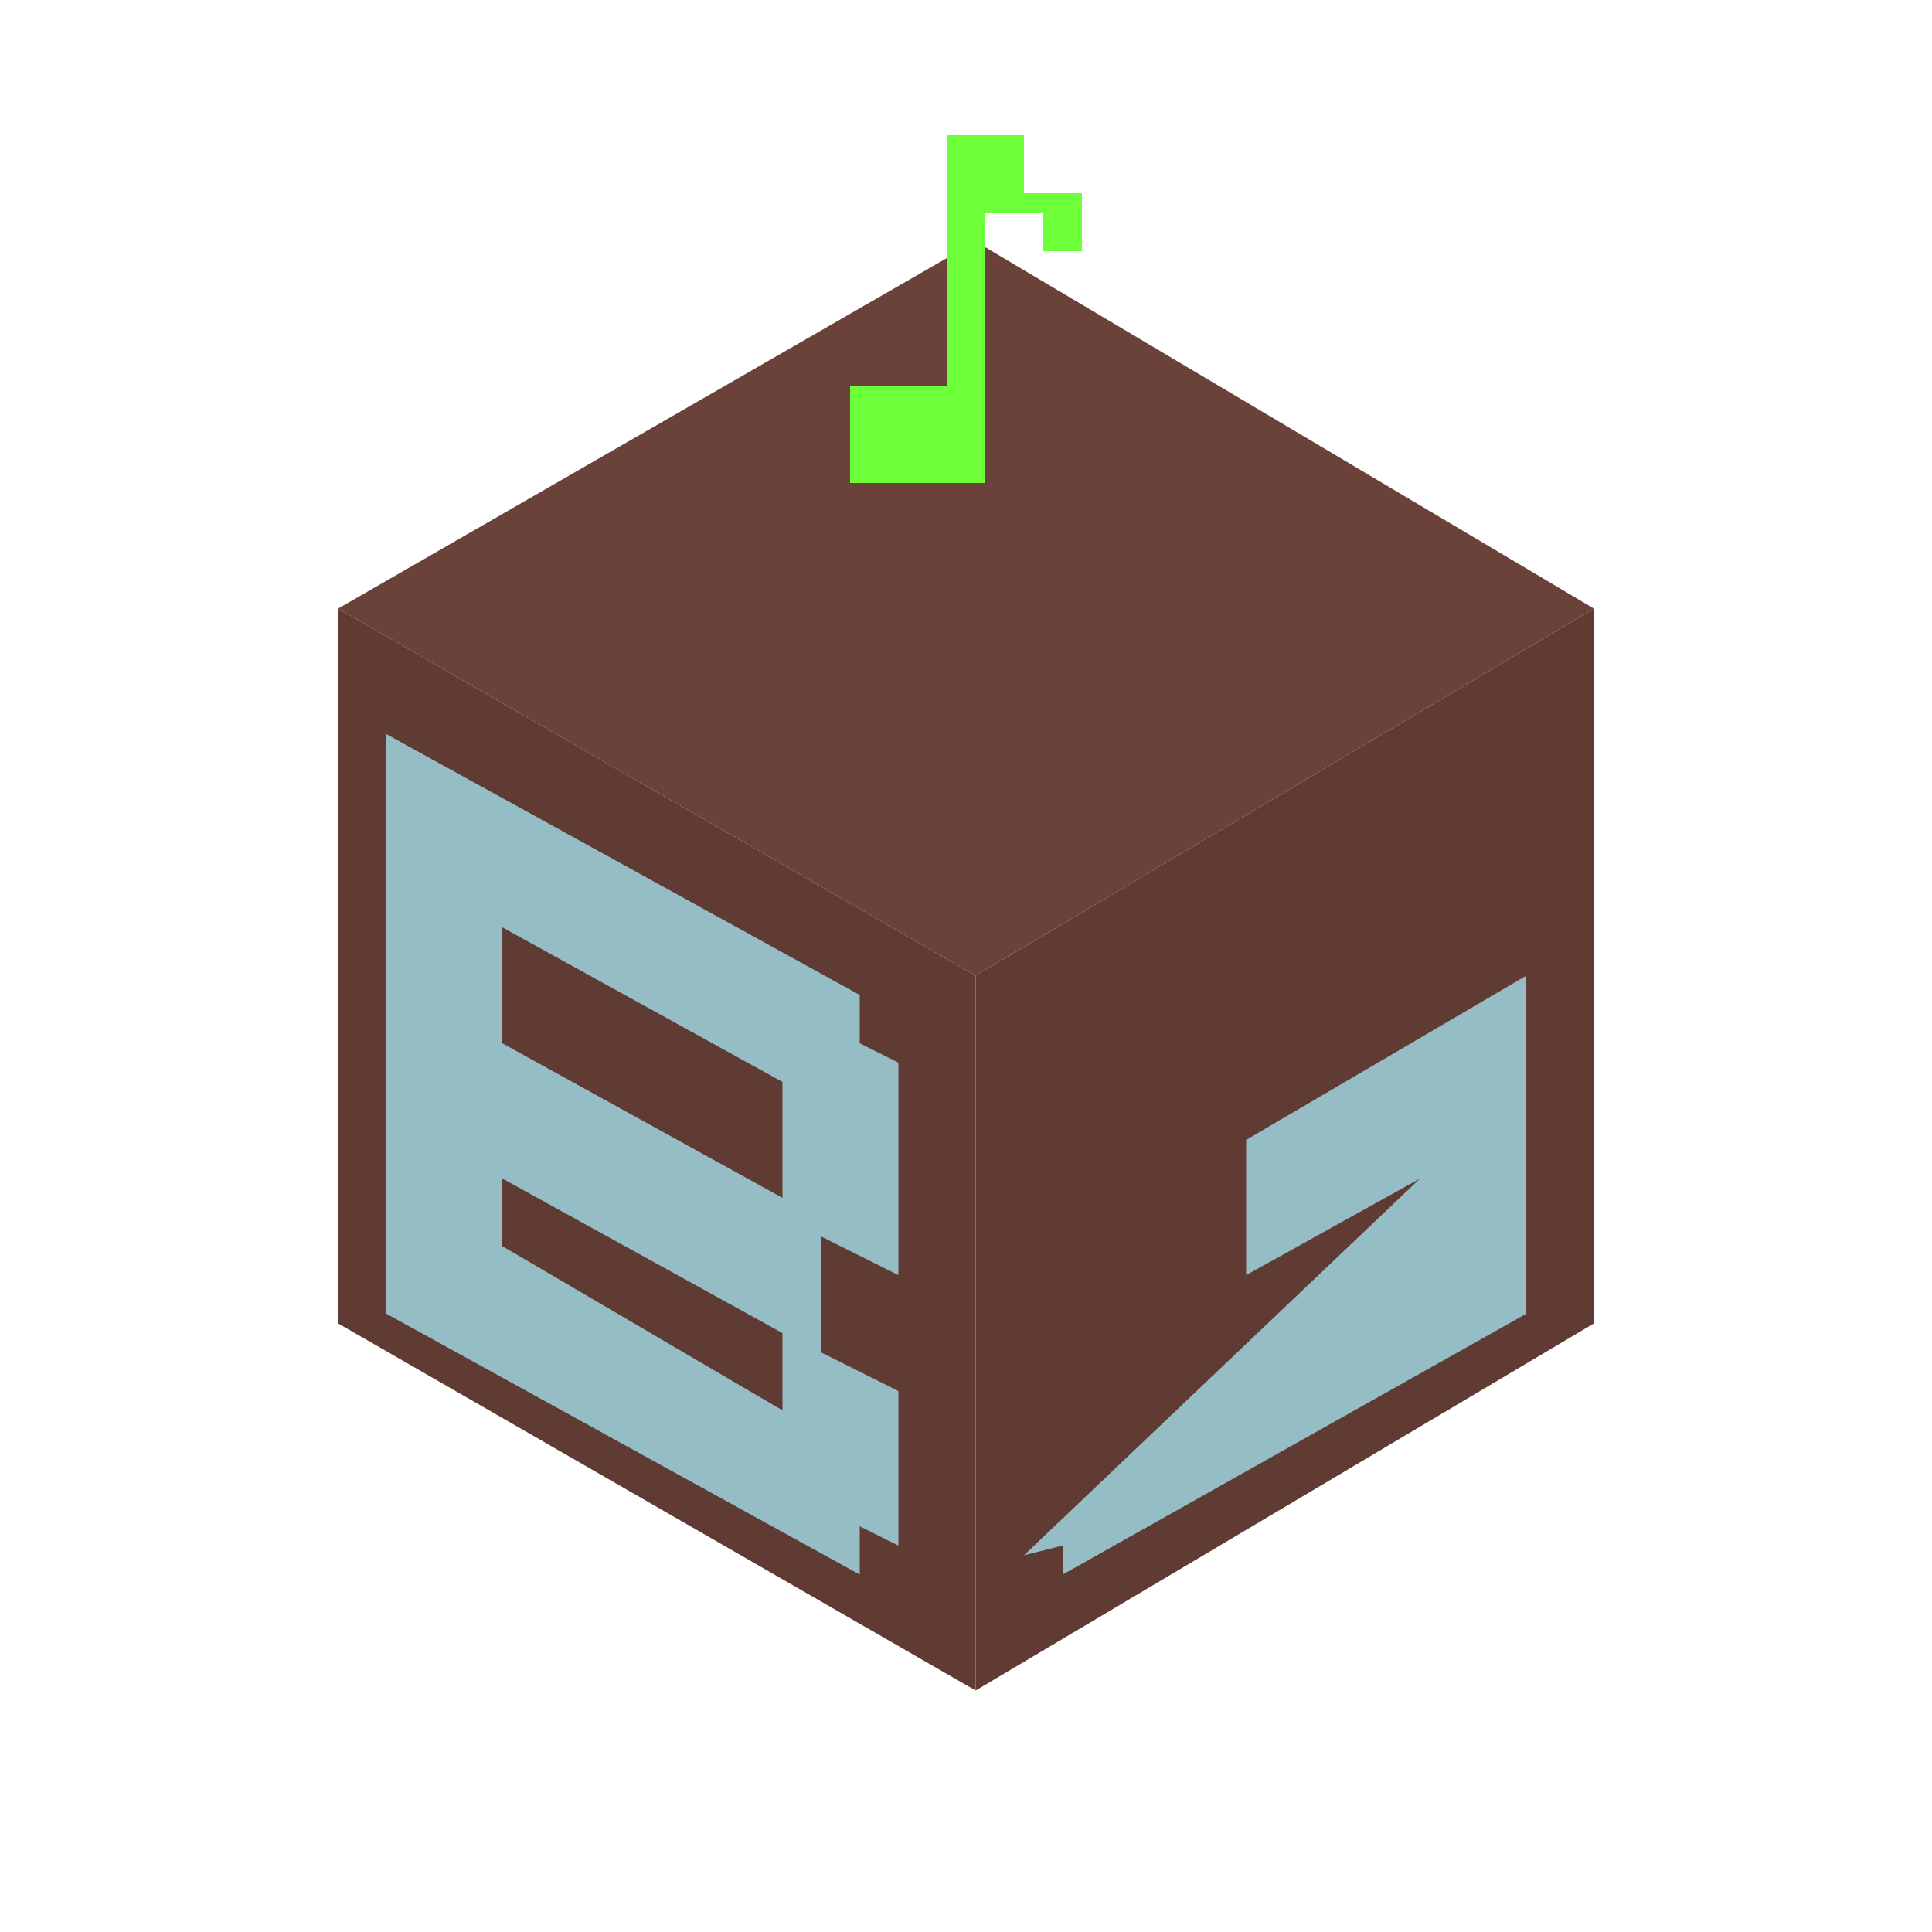
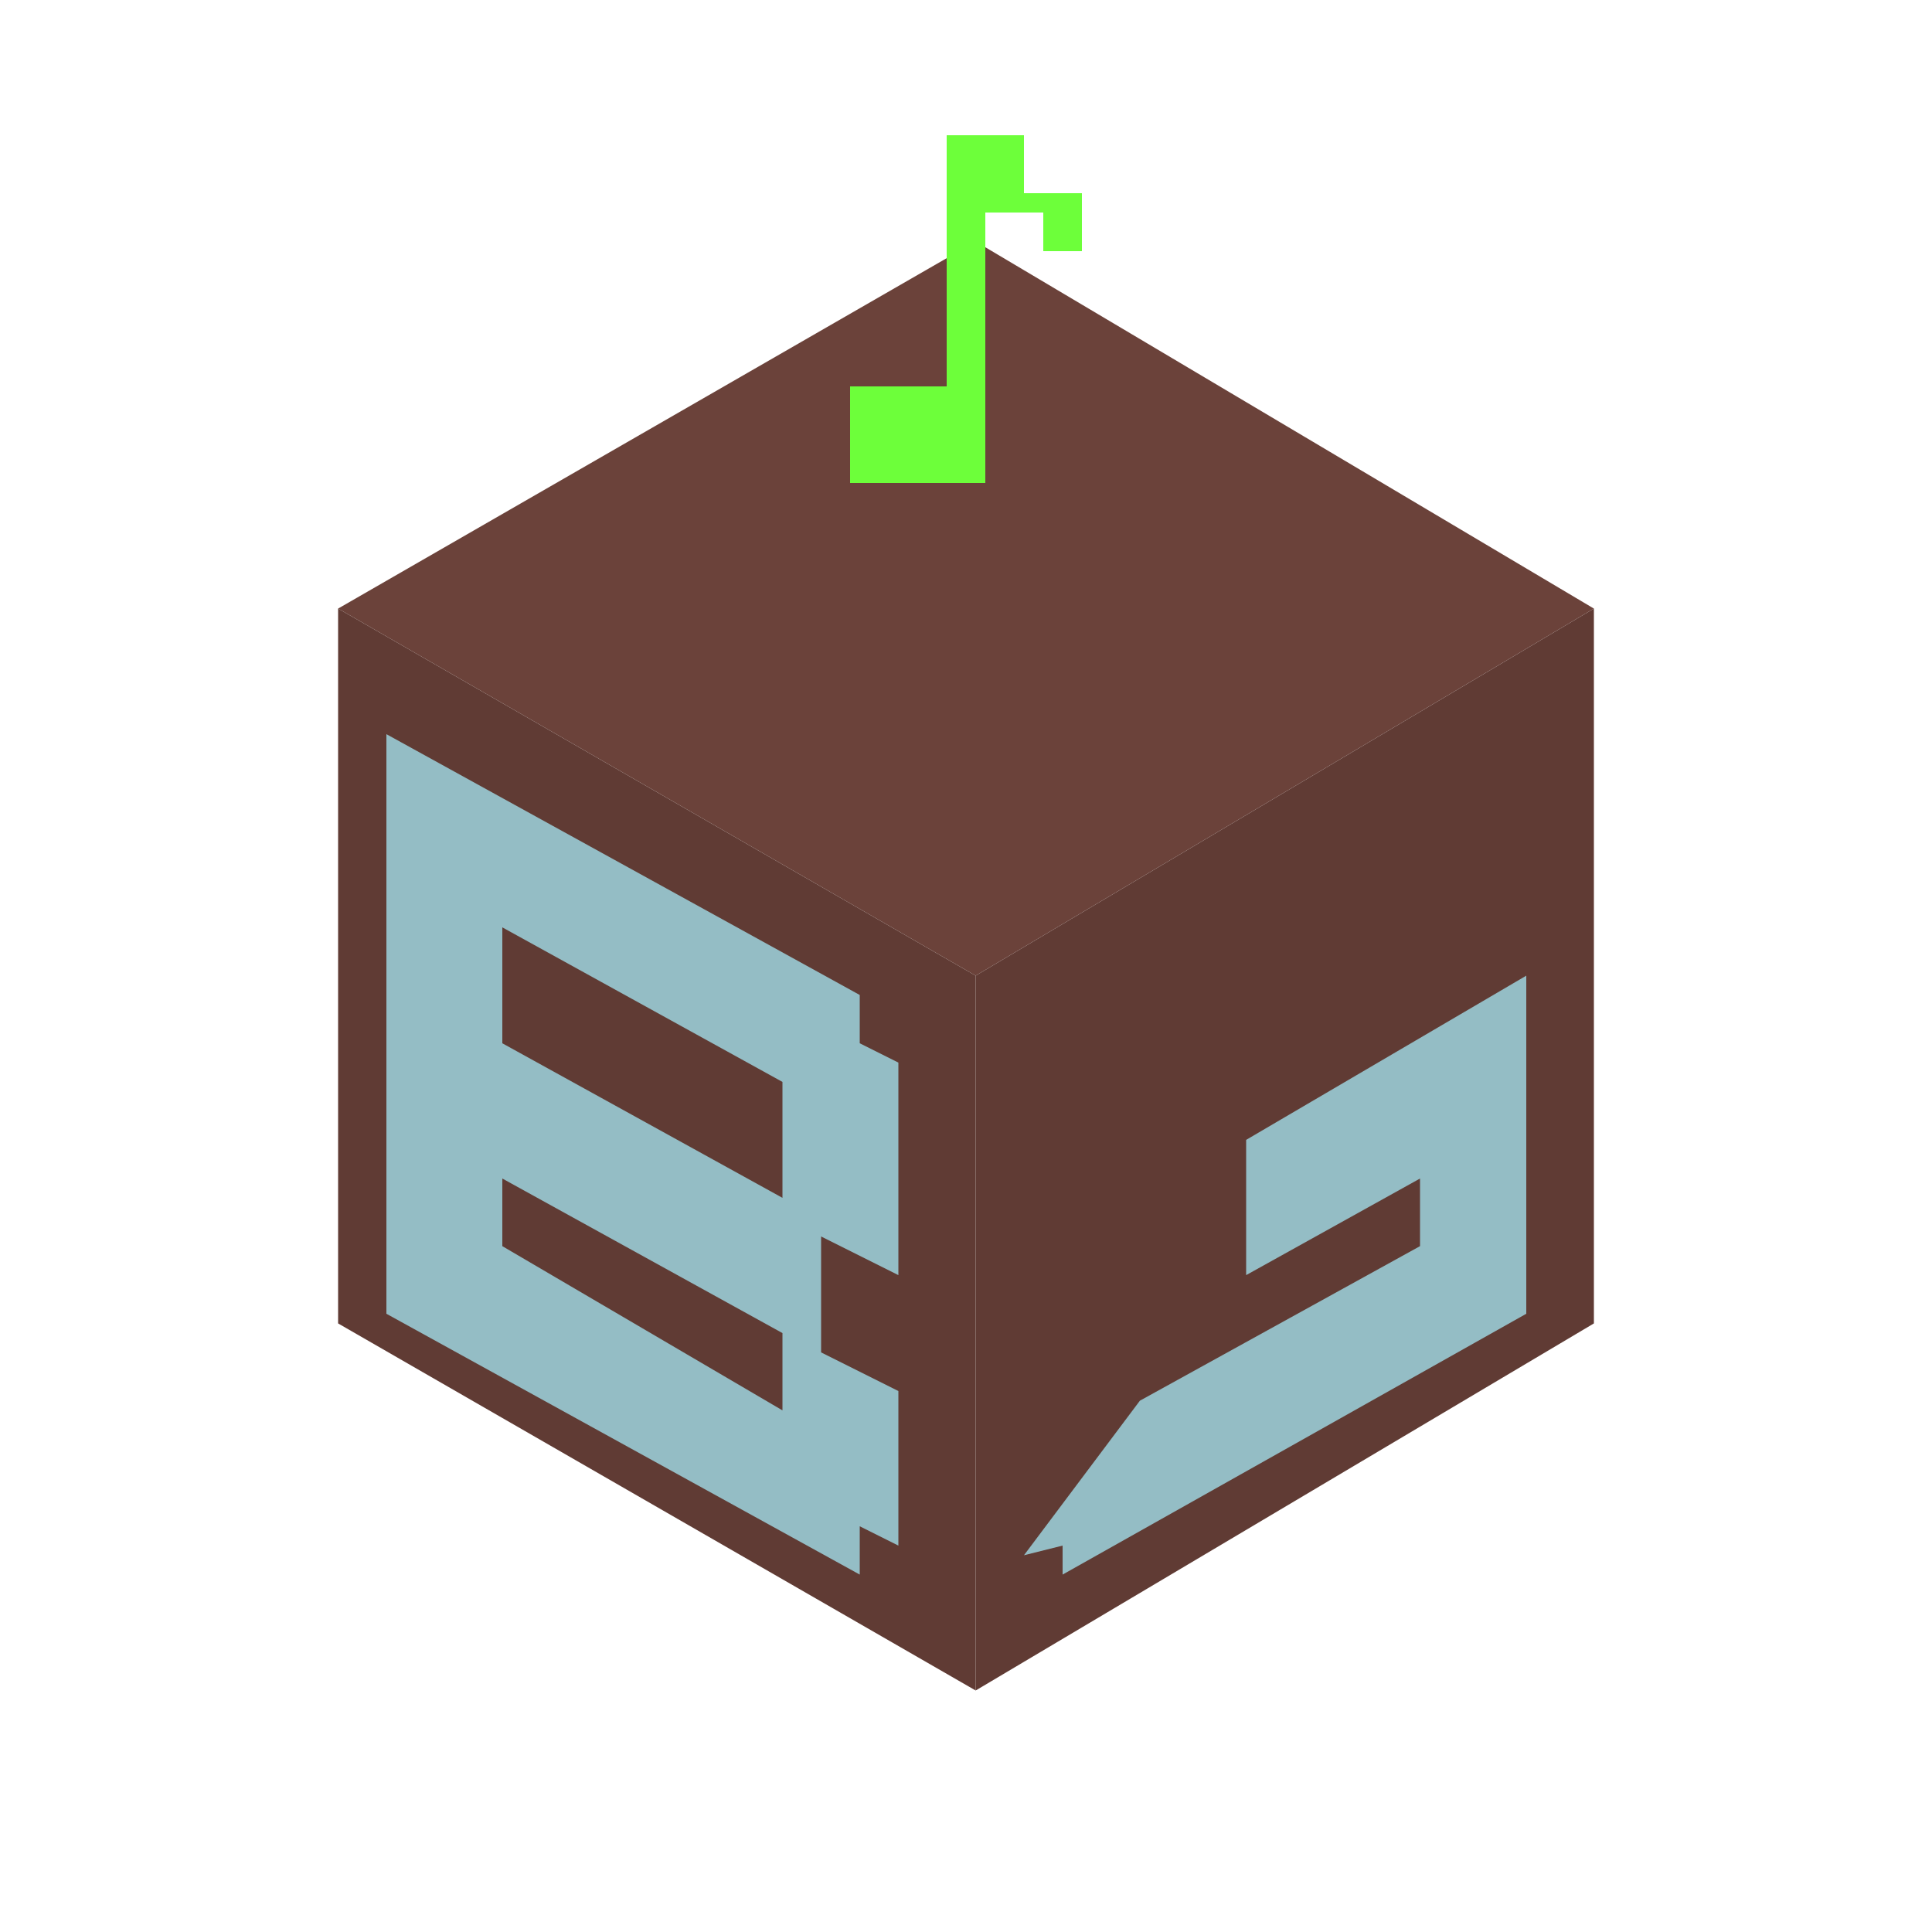
<svg xmlns="http://www.w3.org/2000/svg" viewBox="0 0 100 100" style="width:100; height:100;">
  <path d="M 50.5 12.5 L 17.5 31.5      L 50.5 50.5 L 82.5 31.5" style="fill: #6b423a;" />
  <path d="M 17.5 31.5 L 17.5 68.5      L 50.5 87.5 L 50.5 50.5" style="fill: #603b34;" />
  <path d="M 82.5 31.5 L 82.5 68.5      L 50.5 87.5 L 50.5 50.5" style="fill: #603b34;" />
  <path d="M 44 25 L 51 25      L 51 11 L 54 11 L 54 13      L 56 13 L 56 10 L 53 10      L 53 7 L 49 7 L 49 20      L 44 20" style="fill: #6dff3a;" />
  <path d="M 20 68 L 44.5 81.5      L 44.5 79 L 46.5 80 L 46.5 72      L 42.5 70 L 42.5 64 L 46.5 66      L 46.5 55 L 44.5 54 L 44.5 51.5      L 20 38" style="fill: #94bdc5;" />
  <path d="M 26 64.5 L 40.5 73      L 40.5 69 L 26 61 M 26 54      L 40.5 62 L 40.5 56 L 26 48" style="fill: #603b34;" />
-   <path d="M 53 80.5 L 55 80      L 55 81.5 L 79 68 L 79 50.5      L 64.5 59 L 64.5 66 L 73.5 61      L " style="fill: #94bdc5;" />
+   <path d="M 53 80.5 L 55 80      L 55 81.5 L 79 68 L 79 50.5      L 64.5 59 L 64.5 66 L 73.5 61      L 73.5 64.5 L 59 72.5" style="fill: #94bdc5;" />
</svg>
